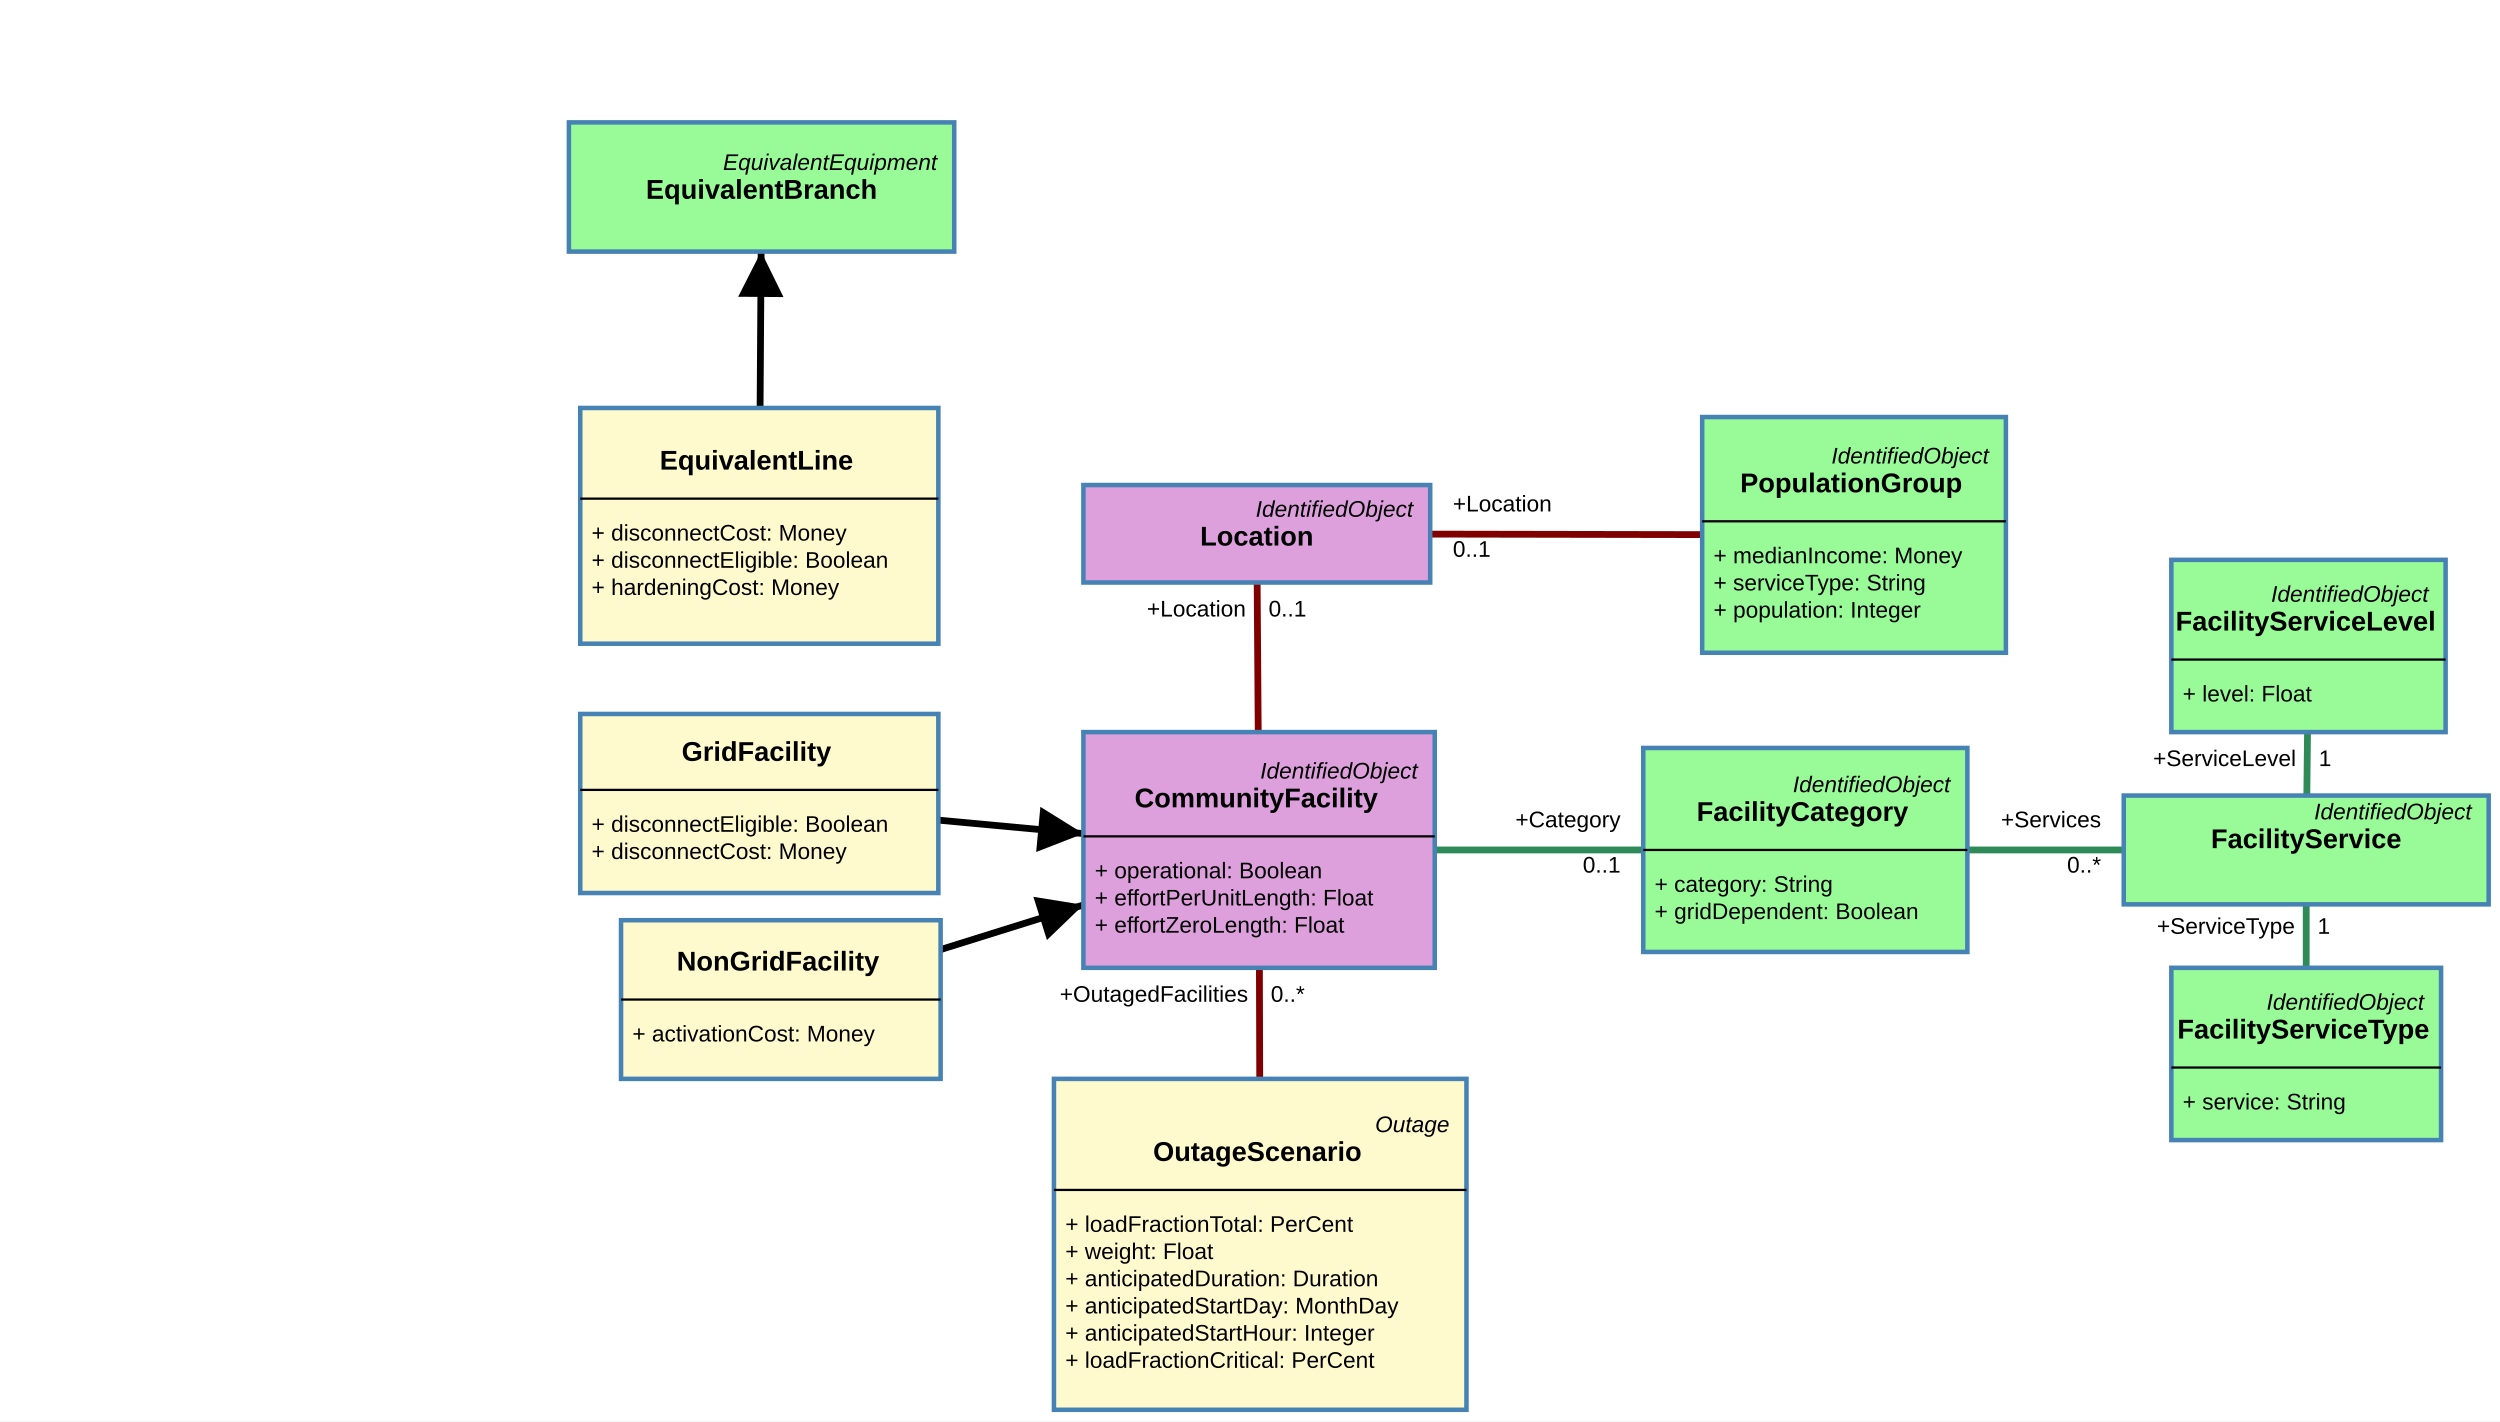
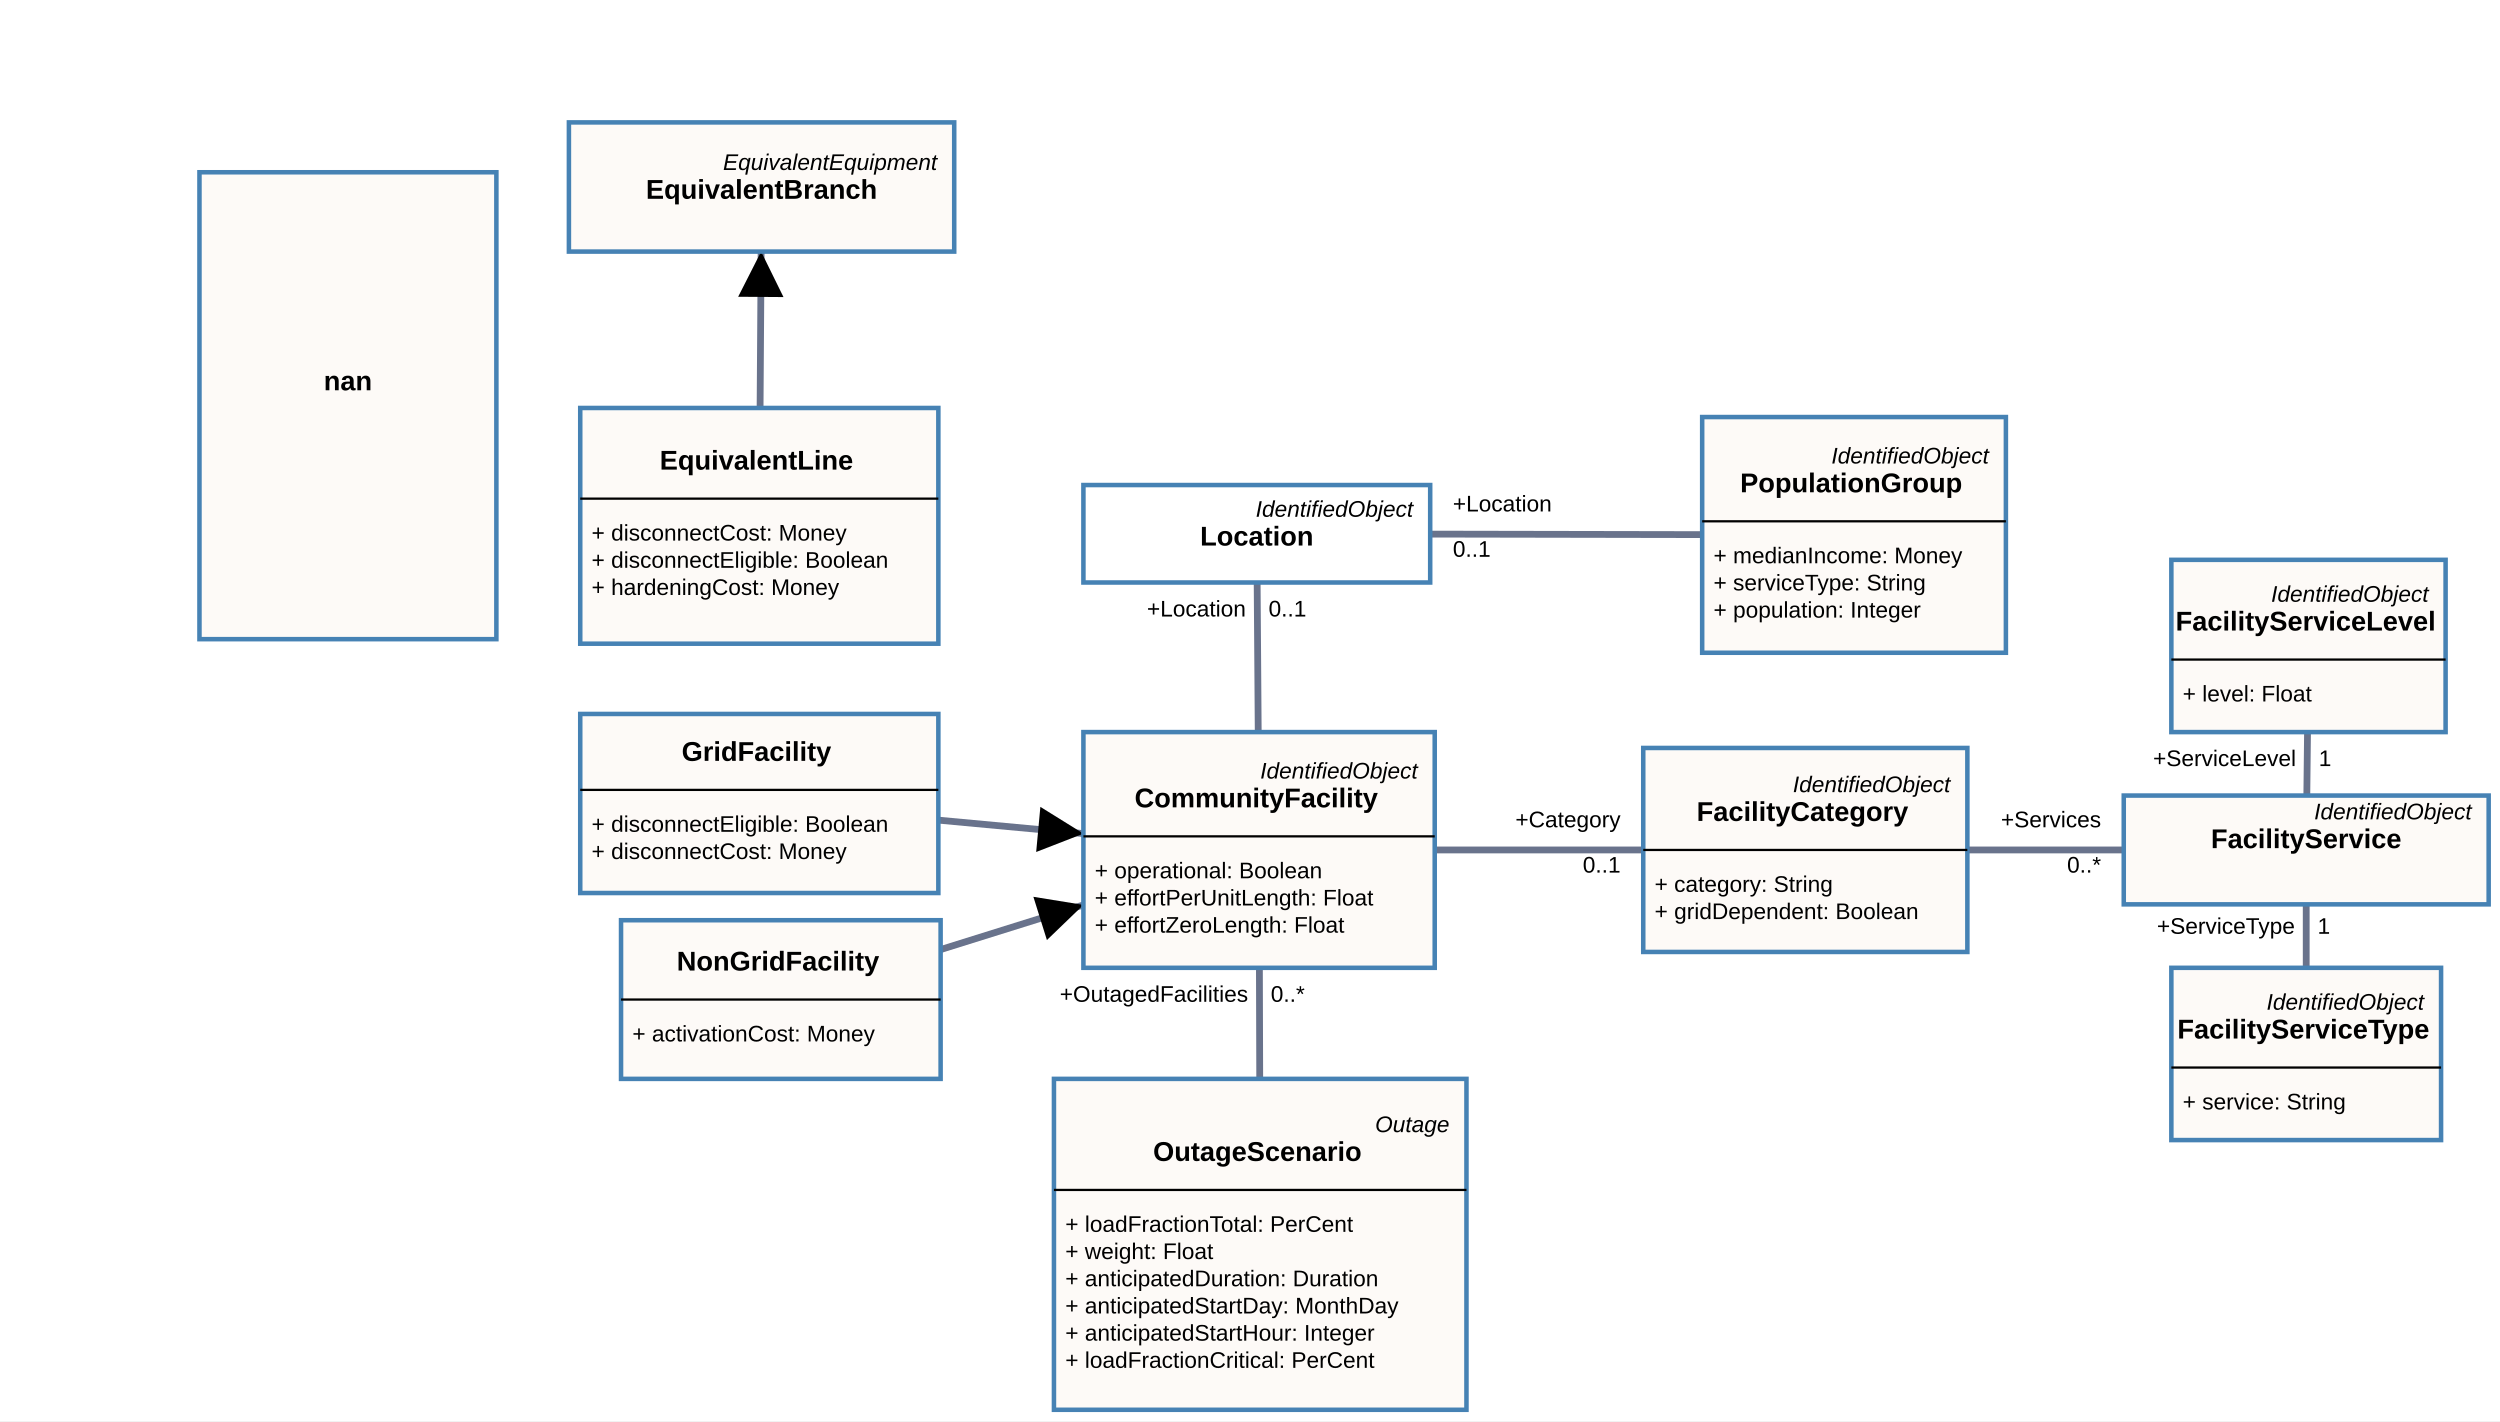
<svg xmlns="http://www.w3.org/2000/svg" width="1103" height="627" style="-webkit-tap-highlight-color: rgba(0, 0, 0, 0);">
  <rect width="100%" height="100%" fill="white" />
  <g class="zoom-group">
    <defs>
      <marker id="arrowhead" viewBox="-0 -5 10 10" refX="5" refY="0" orient="auto" markerWidth="10" markerHeight="10" xoverflow="visible">
        <path d="M 0,-5 L 10 ,0 L 0,5" fill="black" style="stroke: none;" />
      </marker>
    </defs>
-     <line class="link" x1="344.5" y1="441" x2="555.5" y2="375" stroke="#000000" stroke-width="3" marker-end="url(#arrowhead)" />
-     <line class="link" x1="335" y1="354.5" x2="555.5" y2="375" stroke="#000000" stroke-width="3" marker-end="url(#arrowhead)" />
-     <line class="link" x1="554.5" y1="235.5" x2="555.5" y2="375" stroke="#800000" stroke-width="3" />
-     <line class="link" x1="818" y1="236" x2="554.5" y2="235.5" stroke="#800000" stroke-width="3" />
-     <line class="link" x1="555.5" y1="375" x2="796.5" y2="375" stroke="#2e8b57" stroke-width="3" />
-     <line class="link" x1="335" y1="232" x2="336" y2="82.5" stroke="#000000" stroke-width="3" marker-end="url(#arrowhead)" />
-     <line class="link" x1="556" y1="549" x2="555.5" y2="375" stroke="#800000" stroke-width="3" />
-     <line class="link" x1="1017.5" y1="375" x2="796.5" y2="375" stroke="#2e8b57" stroke-width="3" />
-     <line class="link" x1="1017.5" y1="375" x2="1017.5" y2="465" stroke="#2e8b57" stroke-width="3" />
-     <line class="link" x1="1018.5" y1="285" x2="1017.5" y2="375" stroke="#2e8b57" stroke-width="3" />
-     <line class="arrow" x2="468.456" y2="402.227" x1="344.5" y1="441" stroke="#000000" stroke-width="2" marker-end="url(#arrowhead)" />
-     <line class="arrow" x2="468.043" y2="366.869" x1="335" y1="354.5" stroke="#000000" stroke-width="2" marker-end="url(#arrowhead)" />
-     <line class="arrow" x2="335.742" y2="121" x1="335" y1="232" stroke="#000000" stroke-width="2" marker-end="url(#arrowhead)" />
+     <line class="link" x1="344.5" y1="441" x2="555.5" y2="375" stroke="#69738c" stroke-width="3" marker-end="url(#arrowhead)" />
+     <line class="link" x1="335" y1="354.5" x2="555.5" y2="375" stroke="#69738c" stroke-width="3" marker-end="url(#arrowhead)" />
+     <line class="link" x1="554.5" y1="235.5" x2="555.5" y2="375" stroke="#69738c" stroke-width="3" />
+     <line class="link" x1="818" y1="236" x2="554.5" y2="235.5" stroke="#69738c" stroke-width="3" />
+     <line class="link" x1="555.5" y1="375" x2="796.5" y2="375" stroke="#69738c" stroke-width="3" />
+     <line class="link" x1="335" y1="232" x2="336" y2="82.5" stroke="#69738c" stroke-width="3" marker-end="url(#arrowhead)" />
+     <line class="link" x1="556" y1="549" x2="555.5" y2="375" stroke="#69738c" stroke-width="3" />
+     <line class="link" x1="1017.5" y1="375" x2="796.5" y2="375" stroke="#69738c" stroke-width="3" />
+     <line class="link" x1="1017.5" y1="375" x2="1017.5" y2="465" stroke="#69738c" stroke-width="3" />
+     <line class="link" x1="1018.5" y1="285" x2="1017.5" y2="375" stroke="#69738c" stroke-width="3" />
+     <line class="arrow" x2="468.456" y2="402.227" x1="344.5" y1="441" stroke="#69738c" stroke-width="2" marker-end="url(#arrowhead)" />
+     <line class="arrow" x2="468.043" y2="366.869" x1="335" y1="354.5" stroke="#69738c" stroke-width="2" marker-end="url(#arrowhead)" />
+     <line class="arrow" x2="335.742" y2="121" x1="335" y1="232" stroke="#69738c" stroke-width="2" marker-end="url(#arrowhead)" />
    <g class="draggable" transform="translate(251, 54)">
-       <rect class="box" width="170" height="57" style="fill: #98fb98; stroke: steelblue; stroke-width: 2px; cursor: move;" />
+       <rect class="box" width="170" height="57" style="fill: #fdfaf7; stroke: steelblue; stroke-width: 2px; cursor: move;" />
      <text x="0" y="0" text-anchor="start" font-size="10px">
        <tspan x="165" y="17.5" dy=".35em" text-anchor="end" style="font-family: Arial, sans-serif; font-weight: 400; font-style: italic; fill: black; font-size: 10px; pointer-events: none;">EquivalentEquipment</tspan>
        <tspan x="85" y="29.5" dy=".35em" text-anchor="middle" style="font-family: Arial, sans-serif; font-weight: 700; font-style: normal; fill: black; font-size: 12px; pointer-events: none;">EquivalentBranch</tspan>
      </text>
    </g>
    <g class="draggable" transform="translate(478, 214)">
-       <rect class="box" width="153" height="43" style="fill: #dda0dd; stroke: steelblue; stroke-width: 2px; cursor: move;" />
+       <rect class="box" width="153" height="43" style="fill: #ffffff; stroke: steelblue; stroke-width: 2px; cursor: move;" />
      <text x="0" y="0" text-anchor="start" font-size="10px">
        <tspan x="148" y="10.5" dy=".35em" text-anchor="end" style="font-family: Arial, sans-serif; font-weight: 400; font-style: italic; fill: black; font-size: 10px; pointer-events: none;">IdentifiedObject</tspan>
        <tspan x="76.5" y="22.5" dy=".35em" text-anchor="middle" style="font-family: Arial, sans-serif; font-weight: 700; font-style: normal; fill: black; font-size: 12px; pointer-events: none;">Location</tspan>
      </text>
    </g>
    <g class="draggable" transform="translate(465, 476)">
-       <rect class="box" width="182" height="146" style="fill: #fffacd; stroke: steelblue; stroke-width: 2px; cursor: move;" />
+       <rect class="box" width="182" height="146" style="fill: #fdfaf7; stroke: steelblue; stroke-width: 2px; cursor: move;" />
      <text x="0" y="0" text-anchor="start" font-size="10px">
        <tspan x="177" y="20" dy=".35em" text-anchor="end" style="font-family: Arial, sans-serif; font-weight: 400; font-style: italic; fill: black; font-size: 10px; pointer-events: none;">Outage</tspan>
        <tspan x="91" y="32" dy=".35em" text-anchor="middle" style="font-family: Arial, sans-serif; font-weight: 700; font-style: normal; fill: black; font-size: 12px; pointer-events: none;">OutageScenario</tspan>
        <tspan x="5" y="64" dy=".35em" text-anchor="start" style="font-family: Arial, sans-serif; font-weight: 400; font-style: normal; fill: black; font-size: 10px; pointer-events: none;">+   loadFractionTotal: PerCent</tspan>
        <tspan x="5" y="76" dy=".35em" text-anchor="start" style="font-family: Arial, sans-serif; font-weight: 400; font-style: normal; fill: black; font-size: 10px; pointer-events: none;">+   weight: Float</tspan>
        <tspan x="5" y="88" dy=".35em" text-anchor="start" style="font-family: Arial, sans-serif; font-weight: 400; font-style: normal; fill: black; font-size: 10px; pointer-events: none;">+   anticipatedDuration: Duration</tspan>
        <tspan x="5" y="100" dy=".35em" text-anchor="start" style="font-family: Arial, sans-serif; font-weight: 400; font-style: normal; fill: black; font-size: 10px; pointer-events: none;">+   anticipatedStartDay: MonthDay</tspan>
        <tspan x="5" y="112" dy=".35em" text-anchor="start" style="font-family: Arial, sans-serif; font-weight: 400; font-style: normal; fill: black; font-size: 10px; pointer-events: none;">+   anticipatedStartHour: Integer</tspan>
        <tspan x="5" y="124" dy=".35em" text-anchor="start" style="font-family: Arial, sans-serif; font-weight: 400; font-style: normal; fill: black; font-size: 10px; pointer-events: none;">+   loadFractionCritical: PerCent</tspan>
      </text>
      <line x1="0" x2="182" y1="49" y2="49" stroke="black" stroke-width="1" />
    </g>
    <g class="draggable" transform="translate(725, 330)">
-       <rect class="box" width="143" height="90" style="fill: #98fb98; stroke: steelblue; stroke-width: 2px; cursor: move;" />
+       <rect class="box" width="143" height="90" style="fill: #fdfaf7; stroke: steelblue; stroke-width: 2px; cursor: move;" />
      <text x="0" y="0" text-anchor="start" font-size="10px">
        <tspan x="138" y="16" dy=".35em" text-anchor="end" style="font-family: Arial, sans-serif; font-weight: 400; font-style: italic; fill: black; font-size: 10px; pointer-events: none;">IdentifiedObject</tspan>
        <tspan x="71.5" y="28" dy=".35em" text-anchor="middle" style="font-family: Arial, sans-serif; font-weight: 700; font-style: normal; fill: black; font-size: 12px; pointer-events: none;">FacilityCategory</tspan>
        <tspan x="5" y="60" dy=".35em" text-anchor="start" style="font-family: Arial, sans-serif; font-weight: 400; font-style: normal; fill: black; font-size: 10px; pointer-events: none;">+   category: String</tspan>
        <tspan x="5" y="72" dy=".35em" text-anchor="start" style="font-family: Arial, sans-serif; font-weight: 400; font-style: normal; fill: black; font-size: 10px; pointer-events: none;">+   gridDependent: Boolean</tspan>
      </text>
      <line x1="0" x2="143" y1="45" y2="45" stroke="black" stroke-width="1" />
    </g>
    <g class="draggable" transform="translate(478, 323)">
-       <rect class="box" width="155" height="104" style="fill: #dda0dd; stroke: steelblue; stroke-width: 2px; cursor: move;" />
+       <rect class="box" width="155" height="104" style="fill: #fdfaf7; stroke: steelblue; stroke-width: 2px; cursor: move;" />
      <text x="0" y="0" text-anchor="start" font-size="10px">
        <tspan x="150" y="17" dy=".35em" text-anchor="end" style="font-family: Arial, sans-serif; font-weight: 400; font-style: italic; fill: black; font-size: 10px; pointer-events: none;">IdentifiedObject</tspan>
        <tspan x="77.5" y="29" dy=".35em" text-anchor="middle" style="font-family: Arial, sans-serif; font-weight: 700; font-style: normal; fill: black; font-size: 12px; pointer-events: none;">CommunityFacility</tspan>
        <tspan x="5" y="61" dy=".35em" text-anchor="start" style="font-family: Arial, sans-serif; font-weight: 400; font-style: normal; fill: black; font-size: 10px; pointer-events: none;">+   operational: Boolean</tspan>
        <tspan x="5" y="73" dy=".35em" text-anchor="start" style="font-family: Arial, sans-serif; font-weight: 400; font-style: normal; fill: black; font-size: 10px; pointer-events: none;">+   effortPerUnitLength: Float</tspan>
        <tspan x="5" y="85" dy=".35em" text-anchor="start" style="font-family: Arial, sans-serif; font-weight: 400; font-style: normal; fill: black; font-size: 10px; pointer-events: none;">+   effortZeroLength: Float</tspan>
      </text>
      <line x1="0" x2="155" y1="46" y2="46" stroke="black" stroke-width="1" />
    </g>
    <g class="draggable" transform="translate(256, 315)">
-       <rect class="box" width="158" height="79" style="fill: #fffacd; stroke: steelblue; stroke-width: 2px; cursor: move;" />
+       <rect class="box" width="158" height="79" style="fill: #fdfaf7; stroke: steelblue; stroke-width: 2px; cursor: move;" />
      <text x="0" y="0" text-anchor="start" font-size="10px">
        <tspan x="79" y="16.5" dy=".35em" text-anchor="middle" style="font-family: Arial, sans-serif; font-weight: 700; font-style: normal; fill: black; font-size: 12px; pointer-events: none;">GridFacility</tspan>
        <tspan x="5" y="48.5" dy=".35em" text-anchor="start" style="font-family: Arial, sans-serif; font-weight: 400; font-style: normal; fill: black; font-size: 10px; pointer-events: none;">+   disconnectEligible: Boolean</tspan>
        <tspan x="5" y="60.5" dy=".35em" text-anchor="start" style="font-family: Arial, sans-serif; font-weight: 400; font-style: normal; fill: black; font-size: 10px; pointer-events: none;">+   disconnectCost: Money</tspan>
      </text>
      <line x1="0" x2="158" y1="33.5" y2="33.5" stroke="black" stroke-width="1" />
    </g>
    <g class="draggable" transform="translate(274, 406)">
-       <rect class="box" width="141" height="70" style="fill: #fffacd; stroke: steelblue; stroke-width: 2px; cursor: move;" />
+       <rect class="box" width="141" height="70" style="fill: #fdfaf7; stroke: steelblue; stroke-width: 2px; cursor: move;" />
      <text x="0" y="0" text-anchor="start" font-size="10px">
        <tspan x="70.5" y="18" dy=".35em" text-anchor="middle" style="font-family: Arial, sans-serif; font-weight: 700; font-style: normal; fill: black; font-size: 12px; pointer-events: none;">NonGridFacility</tspan>
        <tspan x="5" y="50" dy=".35em" text-anchor="start" style="font-family: Arial, sans-serif; font-weight: 400; font-style: normal; fill: black; font-size: 10px; pointer-events: none;">+   activationCost: Money</tspan>
      </text>
      <line x1="0" x2="141" y1="35" y2="35" stroke="black" stroke-width="1" />
    </g>
    <g class="draggable" transform="translate(937, 351)">
-       <rect class="box" width="161" height="48" style="fill: #98fb98; stroke: steelblue; stroke-width: 2px; cursor: move;" />
+       <rect class="box" width="161" height="48" style="fill: #fdfaf7; stroke: steelblue; stroke-width: 2px; cursor: move;" />
      <text x="0" y="0" text-anchor="start" font-size="10px">
        <tspan x="156" y="7" dy=".35em" text-anchor="end" style="font-family: Arial, sans-serif; font-weight: 400; font-style: italic; fill: black; font-size: 10px; pointer-events: none;">IdentifiedObject</tspan>
        <tspan x="80.5" y="19" dy=".35em" text-anchor="middle" style="font-family: Arial, sans-serif; font-weight: 700; font-style: normal; fill: black; font-size: 12px; pointer-events: none;">FacilityService</tspan>
      </text>
    </g>
    <g class="draggable" transform="translate(958, 247)">
-       <rect class="box" width="121" height="76" style="fill: #98fb98; stroke: steelblue; stroke-width: 2px; cursor: move;" />
+       <rect class="box" width="121" height="76" style="fill: #fdfaf7; stroke: steelblue; stroke-width: 2px; cursor: move;" />
      <text x="0" y="0" text-anchor="start" font-size="10px">
        <tspan x="116" y="15" dy=".35em" text-anchor="end" style="font-family: Arial, sans-serif; font-weight: 400; font-style: italic; fill: black; font-size: 10px; pointer-events: none;">IdentifiedObject</tspan>
        <tspan x="60.5" y="27" dy=".35em" text-anchor="middle" style="font-family: Arial, sans-serif; font-weight: 700; font-style: normal; fill: black; font-size: 12px; pointer-events: none;">FacilityServiceLevel</tspan>
        <tspan x="5" y="59" dy=".35em" text-anchor="start" style="font-family: Arial, sans-serif; font-weight: 400; font-style: normal; fill: black; font-size: 10px; pointer-events: none;">+   level: Float</tspan>
      </text>
      <line x1="0" x2="121" y1="44" y2="44" stroke="black" stroke-width="1" />
    </g>
    <g class="draggable" transform="translate(751, 184)">
-       <rect class="box" width="134" height="104" style="fill: #98fb98; stroke: steelblue; stroke-width: 2px; cursor: move;" />
+       <rect class="box" width="134" height="104" style="fill: #fdfaf7; stroke: steelblue; stroke-width: 2px; cursor: move;" />
      <text x="0" y="0" text-anchor="start" font-size="10px">
        <tspan x="129" y="17" dy=".35em" text-anchor="end" style="font-family: Arial, sans-serif; font-weight: 400; font-style: italic; fill: black; font-size: 10px; pointer-events: none;">IdentifiedObject</tspan>
        <tspan x="67" y="29" dy=".35em" text-anchor="middle" style="font-family: Arial, sans-serif; font-weight: 700; font-style: normal; fill: black; font-size: 12px; pointer-events: none;">PopulationGroup</tspan>
        <tspan x="5" y="61" dy=".35em" text-anchor="start" style="font-family: Arial, sans-serif; font-weight: 400; font-style: normal; fill: black; font-size: 10px; pointer-events: none;">+   medianIncome: Money</tspan>
        <tspan x="5" y="73" dy=".35em" text-anchor="start" style="font-family: Arial, sans-serif; font-weight: 400; font-style: normal; fill: black; font-size: 10px; pointer-events: none;">+   serviceType: String</tspan>
        <tspan x="5" y="85" dy=".35em" text-anchor="start" style="font-family: Arial, sans-serif; font-weight: 400; font-style: normal; fill: black; font-size: 10px; pointer-events: none;">+   population: Integer</tspan>
      </text>
      <line x1="0" x2="134" y1="46" y2="46" stroke="black" stroke-width="1" />
    </g>
    <g class="draggable" transform="translate(256, 180)">
-       <rect class="box" width="158" height="104" style="fill: #fffacd; stroke: steelblue; stroke-width: 2px; cursor: move;" />
+       <rect class="box" width="158" height="104" style="fill: #fdfaf7; stroke: steelblue; stroke-width: 2px; cursor: move;" />
      <text x="0" y="0" text-anchor="start" font-size="10px">
        <tspan x="79" y="23" dy=".35em" text-anchor="middle" style="font-family: Arial, sans-serif; font-weight: 700; font-style: normal; fill: black; font-size: 12px; pointer-events: none;">EquivalentLine</tspan>
        <tspan x="5" y="55" dy=".35em" text-anchor="start" style="font-family: Arial, sans-serif; font-weight: 400; font-style: normal; fill: black; font-size: 10px; pointer-events: none;">+   disconnectCost: Money</tspan>
        <tspan x="5" y="67" dy=".35em" text-anchor="start" style="font-family: Arial, sans-serif; font-weight: 400; font-style: normal; fill: black; font-size: 10px; pointer-events: none;">+   disconnectEligible: Boolean</tspan>
        <tspan x="5" y="79" dy=".35em" text-anchor="start" style="font-family: Arial, sans-serif; font-weight: 400; font-style: normal; fill: black; font-size: 10px; pointer-events: none;">+   hardeningCost: Money</tspan>
      </text>
      <line x1="0" x2="158" y1="40" y2="40" stroke="black" stroke-width="1" />
    </g>
    <g class="draggable" transform="translate(958, 427)">
-       <rect class="box" width="119" height="76" style="fill: #98fb98; stroke: steelblue; stroke-width: 2px; cursor: move;" />
+       <rect class="box" width="119" height="76" style="fill: #fdfaf7; stroke: steelblue; stroke-width: 2px; cursor: move;" />
      <text x="0" y="0" text-anchor="start" font-size="10px">
        <tspan x="114" y="15" dy=".35em" text-anchor="end" style="font-family: Arial, sans-serif; font-weight: 400; font-style: italic; fill: black; font-size: 10px; pointer-events: none;">IdentifiedObject</tspan>
        <tspan x="59.5" y="27" dy=".35em" text-anchor="middle" style="font-family: Arial, sans-serif; font-weight: 700; font-style: normal; fill: black; font-size: 12px; pointer-events: none;">FacilityServiceType</tspan>
        <tspan x="5" y="59" dy=".35em" text-anchor="start" style="font-family: Arial, sans-serif; font-weight: 400; font-style: normal; fill: black; font-size: 10px; pointer-events: none;">+   service: String</tspan>
      </text>
      <line x1="0" x2="119" y1="44" y2="44" stroke="black" stroke-width="1" />
+     </g>
+     <g class="draggable" transform="translate(88, 76)">
+       <rect class="box" width="131" height="206" style="fill: #fdfaf7; stroke: steelblue; stroke-width: 2px; cursor: move;" />
+       <text x="0" y="0" text-anchor="start" font-size="10px">
+         <tspan x="65.5" y="92" dy=".35em" text-anchor="middle" style="font-family: Arial, sans-serif; font-weight: 700; font-style: normal; fill: black; font-size: 12px; pointer-events: none;">nan</tspan>
+       </text>
    </g>
    <text class="link-text-start-top" x="424.772" y="417.455" text-anchor="start" dy="-1em" style="font-family: Arial, sans-serif; font-size: 10px; fill: black;" />
    <text class="link-text-start-top" x="423.979" y="362.308" text-anchor="start" dy="-1em" style="font-family: Arial, sans-serif; font-size: 10px; fill: black;" />
    <text class="link-text-start-top" x="549.69" y="262" text-anchor="end" dy="1em" style="font-family: Arial, sans-serif; font-size: 10px; fill: black;">+Location</text>
    <text class="link-text-start-top" x="741" y="235.863" text-anchor="end" dy="-1em" style="font-family: Arial, sans-serif; font-size: 10px; fill: black;" />
    <text class="link-text-start-top" x="643" y="375" text-anchor="start" dy="-1em" style="font-family: Arial, sans-serif; font-size: 10px; fill: black;" />
    <text class="link-text-start-top" x="330.381" y="175" text-anchor="end" dy="-1em" style="font-family: Arial, sans-serif; font-size: 10px; fill: black;" />
    <text class="link-text-start-top" x="550.776" y="471" text-anchor="end" dy="-1em" style="font-family: Arial, sans-serif; font-size: 10px; fill: black;" />
    <text class="link-text-start-top" x="927" y="375" text-anchor="end" dy="-1em" style="font-family: Arial, sans-serif; font-size: 10px; fill: black;">+Services</text>
    <text class="link-text-start-top" x="1012.5" y="404" text-anchor="end" dy="1em" style="font-family: Arial, sans-serif; font-size: 10px; fill: black;" />
    <text class="link-text-start-top" x="1013.022" y="328" text-anchor="end" dy="1em" style="font-family: Arial, sans-serif; font-size: 10px; fill: black;">+ServiceLevel</text>
    <text class="link-text-start-btm" x="424.772" y="417.455" dy="1em" text-anchor="start" style="font-family: Arial, sans-serif; font-size: 10px; fill: black;" />
    <text class="link-text-start-btm" x="423.979" y="362.308" dy="1em" text-anchor="start" style="font-family: Arial, sans-serif; font-size: 10px; fill: black;" />
    <text class="link-text-start-btm" x="559.69" y="262" dy="1em" text-anchor="start" style="font-family: Arial, sans-serif; font-size: 10px; fill: black;">0..1</text>
    <text class="link-text-start-btm" x="741" y="235.863" dy="1em" text-anchor="end" style="font-family: Arial, sans-serif; font-size: 10px; fill: black;" />
    <text class="link-text-start-btm" x="643" y="375" dy="1em" text-anchor="start" style="font-family: Arial, sans-serif; font-size: 10px; fill: black;" />
    <text class="link-text-start-btm" x="340.381" y="175" dy="-1em" text-anchor="start" style="font-family: Arial, sans-serif; font-size: 10px; fill: black;" />
    <text class="link-text-start-btm" x="560.776" y="471" dy="-1em" text-anchor="start" style="font-family: Arial, sans-serif; font-size: 10px; fill: black;" />
    <text class="link-text-start-btm" x="927" y="375" dy="1em" text-anchor="end" style="font-family: Arial, sans-serif; font-size: 10px; fill: black;">0..*</text>
    <text class="link-text-start-btm" x="1022.5" y="404" dy="1em" text-anchor="start" style="font-family: Arial, sans-serif; font-size: 10px; fill: black;" />
    <text class="link-text-start-btm" x="1023.022" y="328" dy="1em" text-anchor="start" style="font-family: Arial, sans-serif; font-size: 10px; fill: black;">1</text>
    <text class="link-text-end-top" x="468.228" y="400.734" dy="-1em" text-anchor="end" style="font-family: Arial, sans-serif; font-size: 10px; fill: black;" />
    <text class="link-text-end-top" x="468.021" y="367.332" dy="-1em" text-anchor="end" style="font-family: Arial, sans-serif; font-size: 10px; fill: black;" />
    <text class="link-text-end-top" x="550.091" y="318" dy="-1em" text-anchor="end" style="font-family: Arial, sans-serif; font-size: 10px; fill: black;" />
    <text class="link-text-end-top" x="641" y="235.655" dy="-1em" text-anchor="start" style="font-family: Arial, sans-serif; font-size: 10px; fill: black;">+Location</text>
    <text class="link-text-end-top" x="715" y="375" dy="-1em" text-anchor="end" style="font-family: Arial, sans-serif; font-size: 10px; fill: black;">+Category</text>
    <text class="link-text-end-top" x="330.776" y="116" dy="1em" text-anchor="end" style="font-family: Arial, sans-serif; font-size: 10px; fill: black;" />
    <text class="link-text-end-top" x="550.664" y="432" dy="1em" text-anchor="end" style="font-family: Arial, sans-serif; font-size: 10px; fill: black;">+OutagedFacilities</text>
    <text class="link-text-end-top" x="878" y="375" dy="-1em" text-anchor="start" style="font-family: Arial, sans-serif; font-size: 10px; fill: black;" />
    <text class="link-text-end-top" x="1012.5" y="422" dy="-1em" text-anchor="end" style="font-family: Arial, sans-serif; font-size: 10px; fill: black;">+ServiceType</text>
    <text class="link-text-end-top" x="1012.822" y="346" dy="-1em" text-anchor="end" style="font-family: Arial, sans-serif; font-size: 10px; fill: black;" />
    <text class="link-text-end-btm" x="468.228" y="400.734" dy="1em" text-anchor="end" style="font-family: Arial, sans-serif; font-size: 10px; fill: black;" />
    <text class="link-text-end-btm" x="468.021" y="367.332" dy="1em" text-anchor="end" style="font-family: Arial, sans-serif; font-size: 10px; fill: black;" />
    <text class="link-text-end-btm" x="560.091" y="318" dy="-1em" text-anchor="start" style="font-family: Arial, sans-serif; font-size: 10px; fill: black;" />
    <text class="link-text-end-btm" x="641" y="235.655" dy="1em" text-anchor="start" style="font-family: Arial, sans-serif; font-size: 10px; fill: black;">0..1</text>
    <text class="link-text-end-btm" x="715" y="375" dy="1em" text-anchor="end" style="font-family: Arial, sans-serif; font-size: 10px; fill: black;">0..1</text>
    <text class="link-text-end-btm" x="340.776" y="116" dy="1em" text-anchor="start" style="font-family: Arial, sans-serif; font-size: 10px; fill: black;" />
    <text class="link-text-end-btm" x="560.664" y="432" dy="1em" text-anchor="start" style="font-family: Arial, sans-serif; font-size: 10px; fill: black;">0..*</text>
    <text class="link-text-end-btm" x="878" y="375" dy="1em" text-anchor="start" style="font-family: Arial, sans-serif; font-size: 10px; fill: black;" />
    <text class="link-text-end-btm" x="1022.5" y="422" dy="-1em" text-anchor="start" style="font-family: Arial, sans-serif; font-size: 10px; fill: black;">1</text>
    <text class="link-text-end-btm" x="1022.822" y="346" dy="-1em" text-anchor="start" style="font-family: Arial, sans-serif; font-size: 10px; fill: black;" />
  </g>
</svg>
